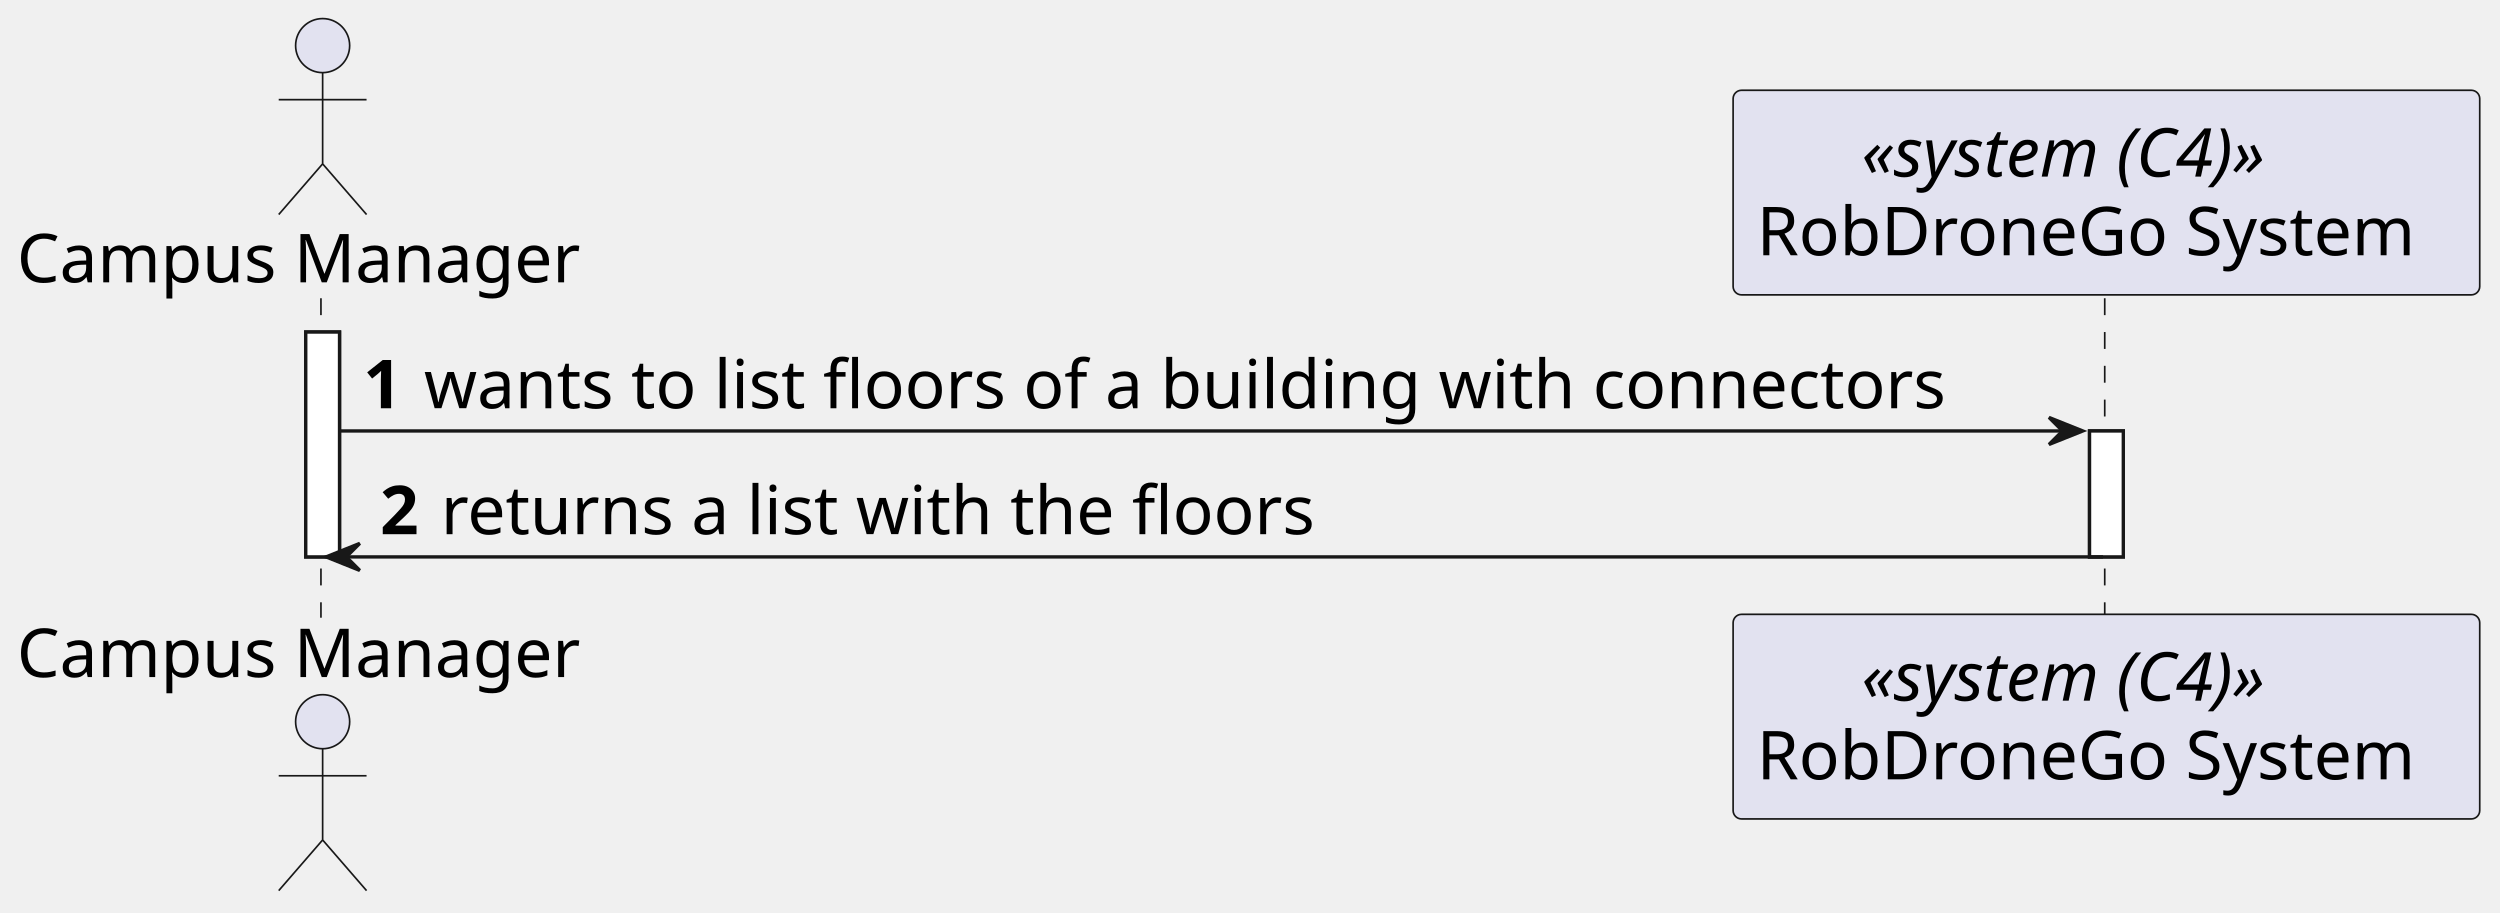
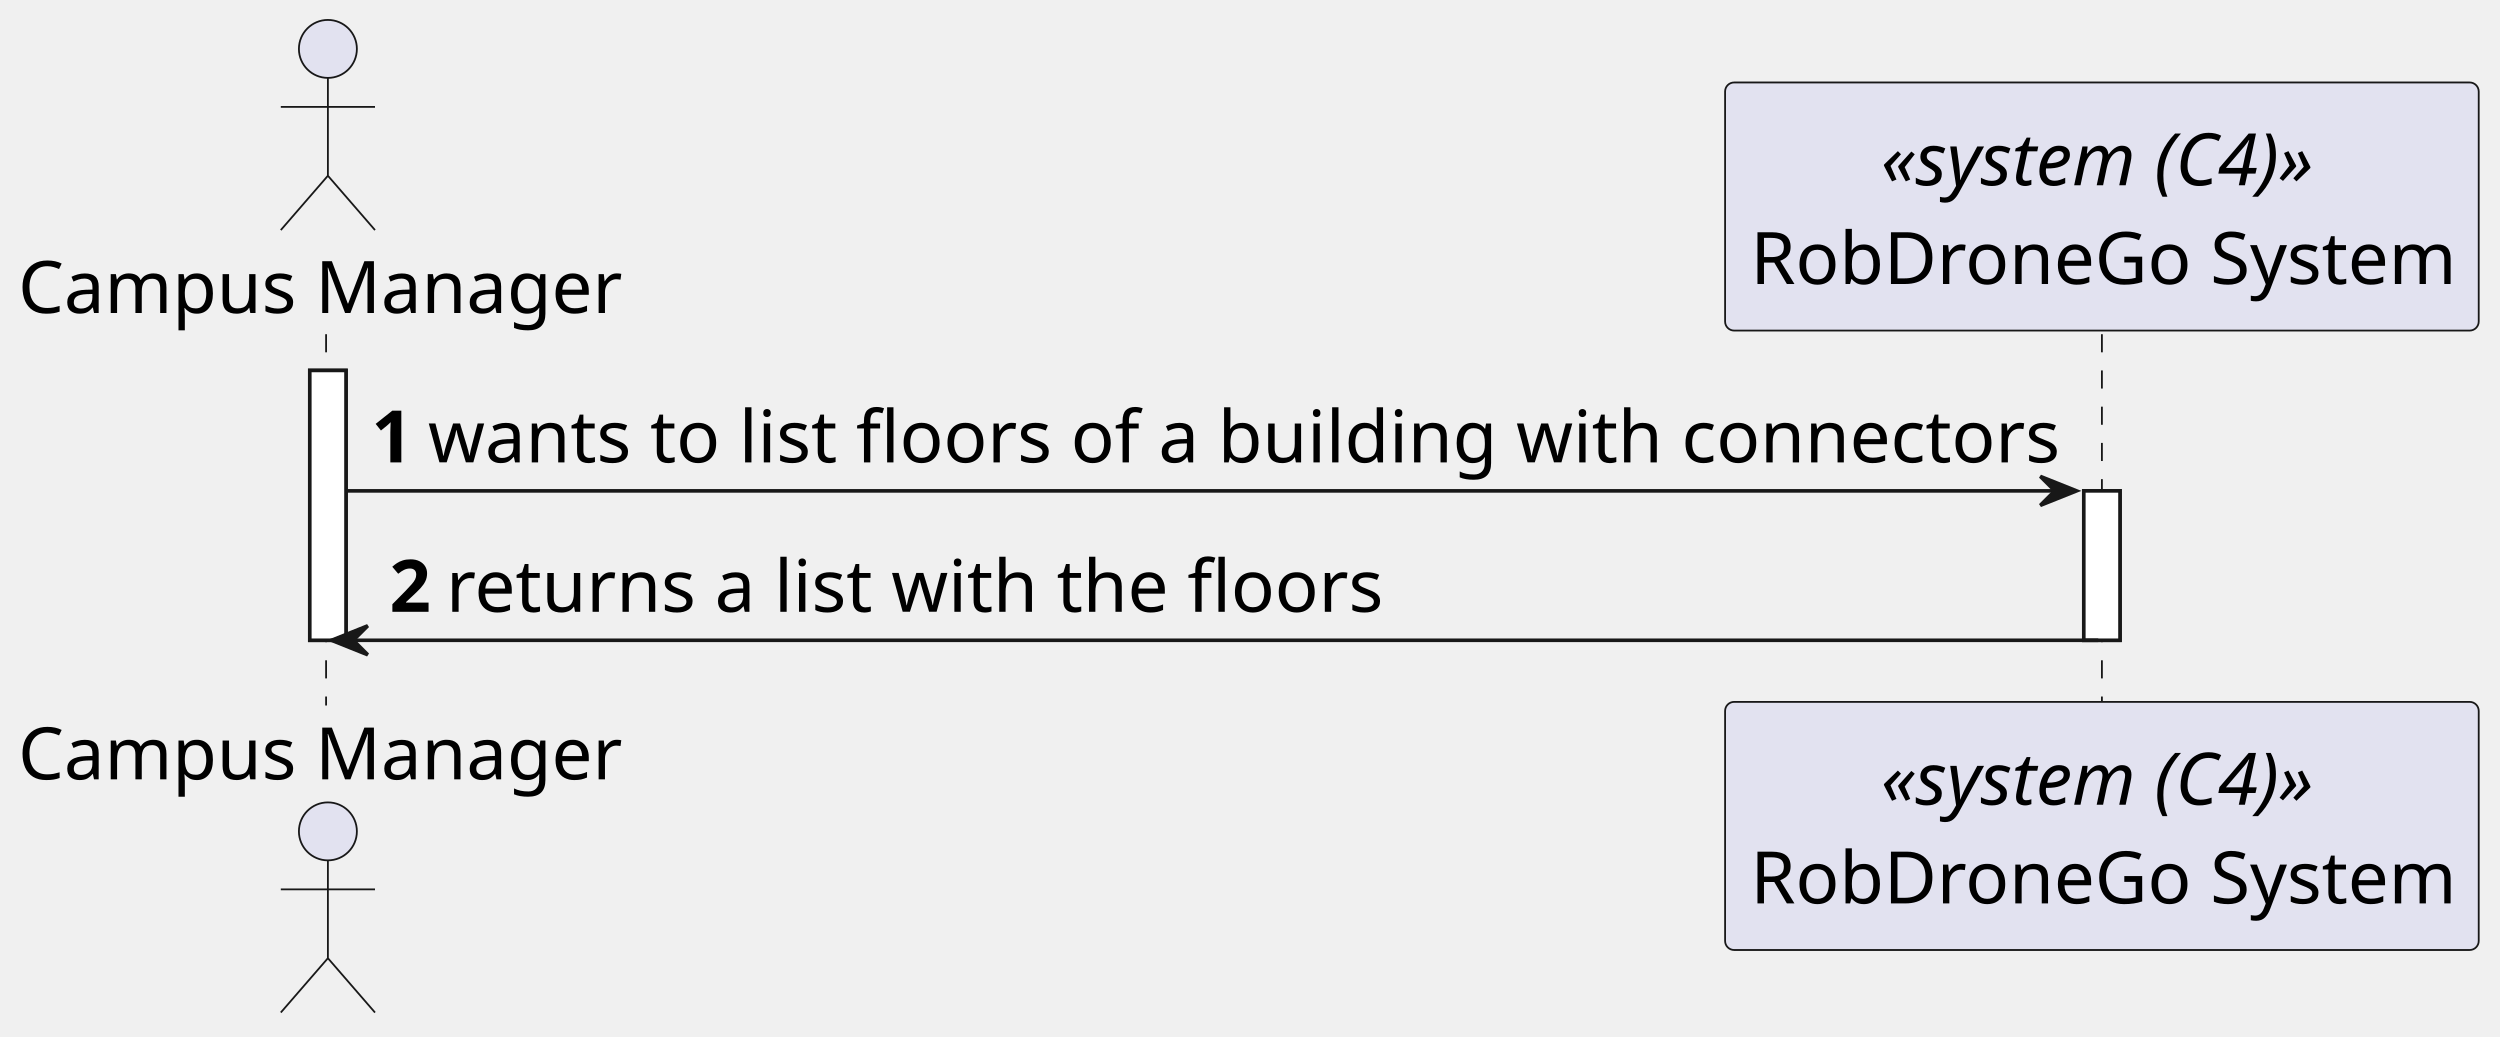
- <svg xmlns="http://www.w3.org/2000/svg" contentStyleType="text/css" height="270px" preserveAspectRatio="none" style="width:740px;height:270px;background:#FFFFFF;" version="1.1" viewBox="0 0 740 270" width="740px" zoomAndPan="magnify">
+ <svg xmlns="http://www.w3.org/2000/svg" contentStyleType="text/css" height="286px" preserveAspectRatio="none" style="width:690px;height:286px;background:#FFFFFF;" version="1.1" viewBox="0 0 690 286" width="690px" zoomAndPan="magnify">
  <defs />
  <g>
-     <rect fill="#FFFFFF" height="66.562" style="stroke:#181818;stroke-width:1.0;" width="10" x="90.5" y="98.281" />
-     <rect fill="#FFFFFF" height="37.281" style="stroke:#181818;stroke-width:1.0;" width="10" x="618.5" y="127.562" />
-     <line style="stroke:#181818;stroke-width:0.5;stroke-dasharray:5.0,5.0;" x1="95" x2="95" y1="88.281" y2="182.844" />
-     <line style="stroke:#181818;stroke-width:0.5;stroke-dasharray:5.0,5.0;" x1="623" x2="623" y1="88.281" y2="182.844" />
-     <text fill="#000000" font-family="sans-serif" font-size="20" lengthAdjust="spacing" textLength="175" x="5" y="83.564">Campus Manager</text>
-     <ellipse cx="95.5" cy="13.5" fill="#E2E2F0" rx="8" ry="8" style="stroke:#181818;stroke-width:0.5;" />
-     <path d="M95.5,21.5 L95.5,48.5 M82.5,29.5 L108.5,29.5 M95.5,48.5 L82.5,63.5 M95.5,48.5 L108.5,63.5 " fill="none" style="stroke:#181818;stroke-width:0.5;" />
-     <text fill="#000000" font-family="sans-serif" font-size="20" lengthAdjust="spacing" textLength="175" x="5" y="200.408">Campus Manager</text>
-     <ellipse cx="95.5" cy="213.625" fill="#E2E2F0" rx="8" ry="8" style="stroke:#181818;stroke-width:0.5;" />
-     <path d="M95.5,221.625 L95.5,248.625 M82.5,229.625 L108.5,229.625 M95.5,248.625 L82.5,263.625 M95.5,248.625 L108.5,263.625 " fill="none" style="stroke:#181818;stroke-width:0.5;" />
-     <rect fill="#E2E2F0" height="60.562" rx="2.5" ry="2.5" style="stroke:#181818;stroke-width:0.5;" width="221" x="513" y="26.719" />
-     <text fill="#000000" font-family="sans-serif" font-size="20" font-style="italic" lengthAdjust="spacing" textLength="145" x="551" y="52.283">«system (C4)»</text>
-     <text fill="#000000" font-family="sans-serif" font-size="20" lengthAdjust="spacing" textLength="207" x="520" y="75.564">RobDroneGo System</text>
-     <rect fill="#E2E2F0" height="60.562" rx="2.5" ry="2.5" style="stroke:#181818;stroke-width:0.5;" width="221" x="513" y="181.844" />
-     <text fill="#000000" font-family="sans-serif" font-size="20" font-style="italic" lengthAdjust="spacing" textLength="145" x="551" y="207.408">«system (C4)»</text>
-     <text fill="#000000" font-family="sans-serif" font-size="20" lengthAdjust="spacing" textLength="207" x="520" y="230.69">RobDroneGo System</text>
-     <rect fill="#FFFFFF" height="66.562" style="stroke:#181818;stroke-width:1.0;" width="10" x="90.5" y="98.281" />
-     <rect fill="#FFFFFF" height="37.281" style="stroke:#181818;stroke-width:1.0;" width="10" x="618.5" y="127.562" />
-     <polygon fill="#181818" points="606.5,123.562,616.5,127.562,606.5,131.562,610.5,127.562" style="stroke:#181818;stroke-width:1.0;" />
-     <line style="stroke:#181818;stroke-width:1.0;" x1="100.5" x2="612.5" y1="127.562" y2="127.562" />
-     <text fill="#000000" font-family="sans-serif" font-size="20" font-weight="bold" lengthAdjust="spacing" textLength="14" x="107.5" y="120.846">1</text>
-     <text fill="#000000" font-family="sans-serif" font-size="20" lengthAdjust="spacing" textLength="481" x="125.5" y="120.846">wants to list floors of a building with connectors</text>
-     <polygon fill="#181818" points="106.5,160.844,96.5,164.844,106.5,168.844,102.5,164.844" style="stroke:#181818;stroke-width:1.0;" />
-     <line style="stroke:#181818;stroke-width:1.0;" x1="100.5" x2="622.5" y1="164.844" y2="164.844" />
-     <text fill="#000000" font-family="sans-serif" font-size="20" font-weight="bold" lengthAdjust="spacing" textLength="14" x="112.5" y="158.127">2</text>
-     <text fill="#000000" font-family="sans-serif" font-size="20" lengthAdjust="spacing" textLength="276" x="130.5" y="158.127">returns a list with the floors</text>
+     <rect fill="#FFFFFF" height="74.48" style="stroke:#181818;stroke-width:1.0;" width="10" x="85.5" y="102.24" />
+     <rect fill="#FFFFFF" height="41.24" style="stroke:#181818;stroke-width:1.0;" width="10" x="575.125" y="135.48" />
+     <line style="stroke:#181818;stroke-width:0.5;stroke-dasharray:5.0,5.0;" x1="90" x2="90" y1="92.24" y2="194.72" />
+     <line style="stroke:#181818;stroke-width:0.5;stroke-dasharray:5.0,5.0;" x1="580.125" x2="580.125" y1="92.24" y2="194.72" />
+     <text fill="#000000" font-family="sans-serif" font-size="20" lengthAdjust="spacing" textLength="165" x="5" y="86.38">Campus Manager</text>
+     <ellipse cx="90.5" cy="13.5" fill="#E2E2F0" rx="8" ry="8" style="stroke:#181818;stroke-width:0.5;" />
+     <path d="M90.5,21.5 L90.5,48.5 M77.5,29.5 L103.5,29.5 M90.5,48.5 L77.5,63.5 M90.5,48.5 L103.5,63.5 " fill="none" style="stroke:#181818;stroke-width:0.5;" />
+     <text fill="#000000" font-family="sans-serif" font-size="20" lengthAdjust="spacing" textLength="165" x="5" y="215.1">Campus Manager</text>
+     <ellipse cx="90.5" cy="229.46" fill="#E2E2F0" rx="8" ry="8" style="stroke:#181818;stroke-width:0.5;" />
+     <path d="M90.5,237.46 L90.5,264.46 M77.5,245.46 L103.5,245.46 M90.5,264.46 L77.5,279.46 M90.5,264.46 L103.5,279.46 " fill="none" style="stroke:#181818;stroke-width:0.5;" />
+     <rect fill="#E2E2F0" height="68.48" rx="2.5" ry="2.5" style="stroke:#181818;stroke-width:0.5;" width="208" x="476.125" y="22.76" />
+     <text fill="#000000" font-family="sans-serif" font-size="20" font-style="italic" lengthAdjust="spacing" textLength="122" x="519.125" y="51.14">«system (C4)»</text>
+     <text fill="#000000" font-family="sans-serif" font-size="20" lengthAdjust="spacing" textLength="194" x="483.125" y="78.38">RobDroneGo System</text>
+     <rect fill="#E2E2F0" height="68.48" rx="2.5" ry="2.5" style="stroke:#181818;stroke-width:0.5;" width="208" x="476.125" y="193.72" />
+     <text fill="#000000" font-family="sans-serif" font-size="20" font-style="italic" lengthAdjust="spacing" textLength="122" x="519.125" y="222.1">«system (C4)»</text>
+     <text fill="#000000" font-family="sans-serif" font-size="20" lengthAdjust="spacing" textLength="194" x="483.125" y="249.34">RobDroneGo System</text>
+     <rect fill="#FFFFFF" height="74.48" style="stroke:#181818;stroke-width:1.0;" width="10" x="85.5" y="102.24" />
+     <rect fill="#FFFFFF" height="41.24" style="stroke:#181818;stroke-width:1.0;" width="10" x="575.125" y="135.48" />
+     <polygon fill="#181818" points="563.125,131.48,573.125,135.48,563.125,139.48,567.125,135.48" style="stroke:#181818;stroke-width:1.0;" />
+     <line style="stroke:#181818;stroke-width:1.0;" x1="95.5" x2="569.125" y1="135.48" y2="135.48" />
+     <text fill="#000000" font-family="sans-serif" font-size="20" font-weight="bold" lengthAdjust="spacing" textLength="11.625" x="102.5" y="127.62">1</text>
+     <text fill="#000000" font-family="sans-serif" font-size="20" lengthAdjust="spacing" textLength="445" x="118.125" y="127.62">wants to list floors of a building with connectors</text>
+     <polygon fill="#181818" points="101.5,172.72,91.5,176.72,101.5,180.72,97.5,176.72" style="stroke:#181818;stroke-width:1.0;" />
+     <line style="stroke:#181818;stroke-width:1.0;" x1="95.5" x2="579.125" y1="176.72" y2="176.72" />
+     <text fill="#000000" font-family="sans-serif" font-size="20" font-weight="bold" lengthAdjust="spacing" textLength="11.625" x="107.5" y="168.86">2</text>
+     <text fill="#000000" font-family="sans-serif" font-size="20" lengthAdjust="spacing" textLength="255" x="123.125" y="168.86">returns a list with the floors</text>
  </g>
</svg>
